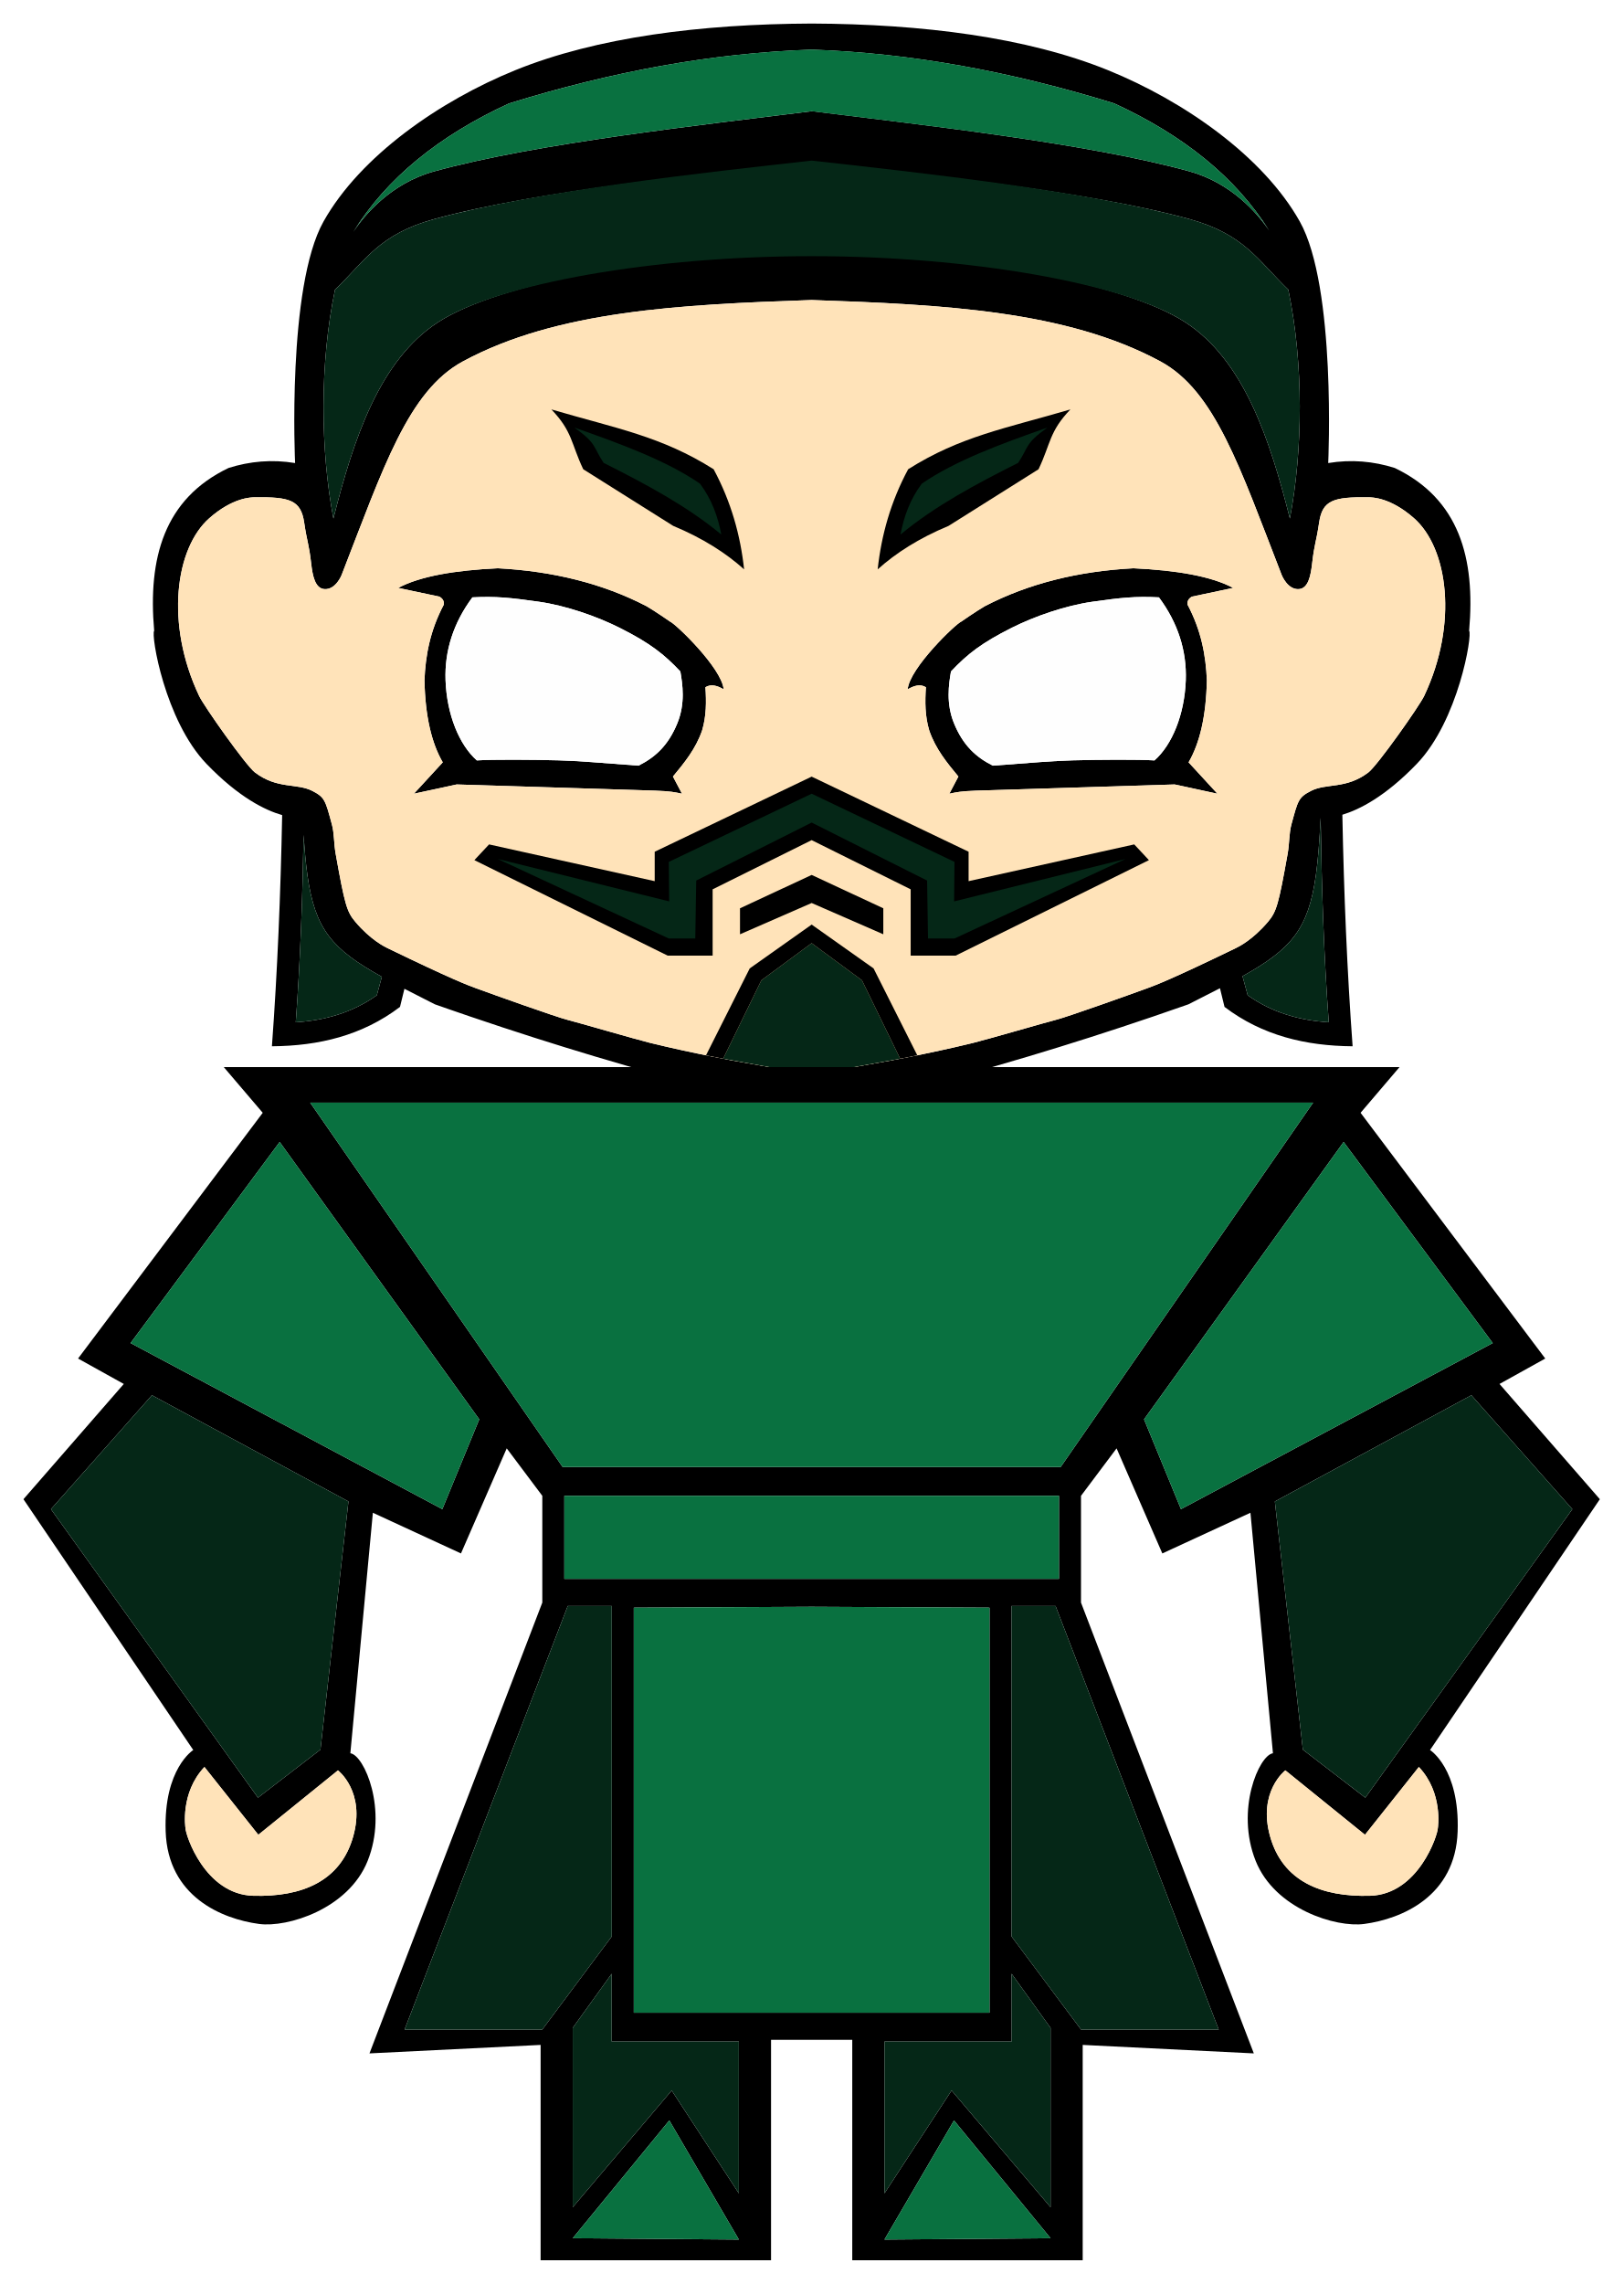
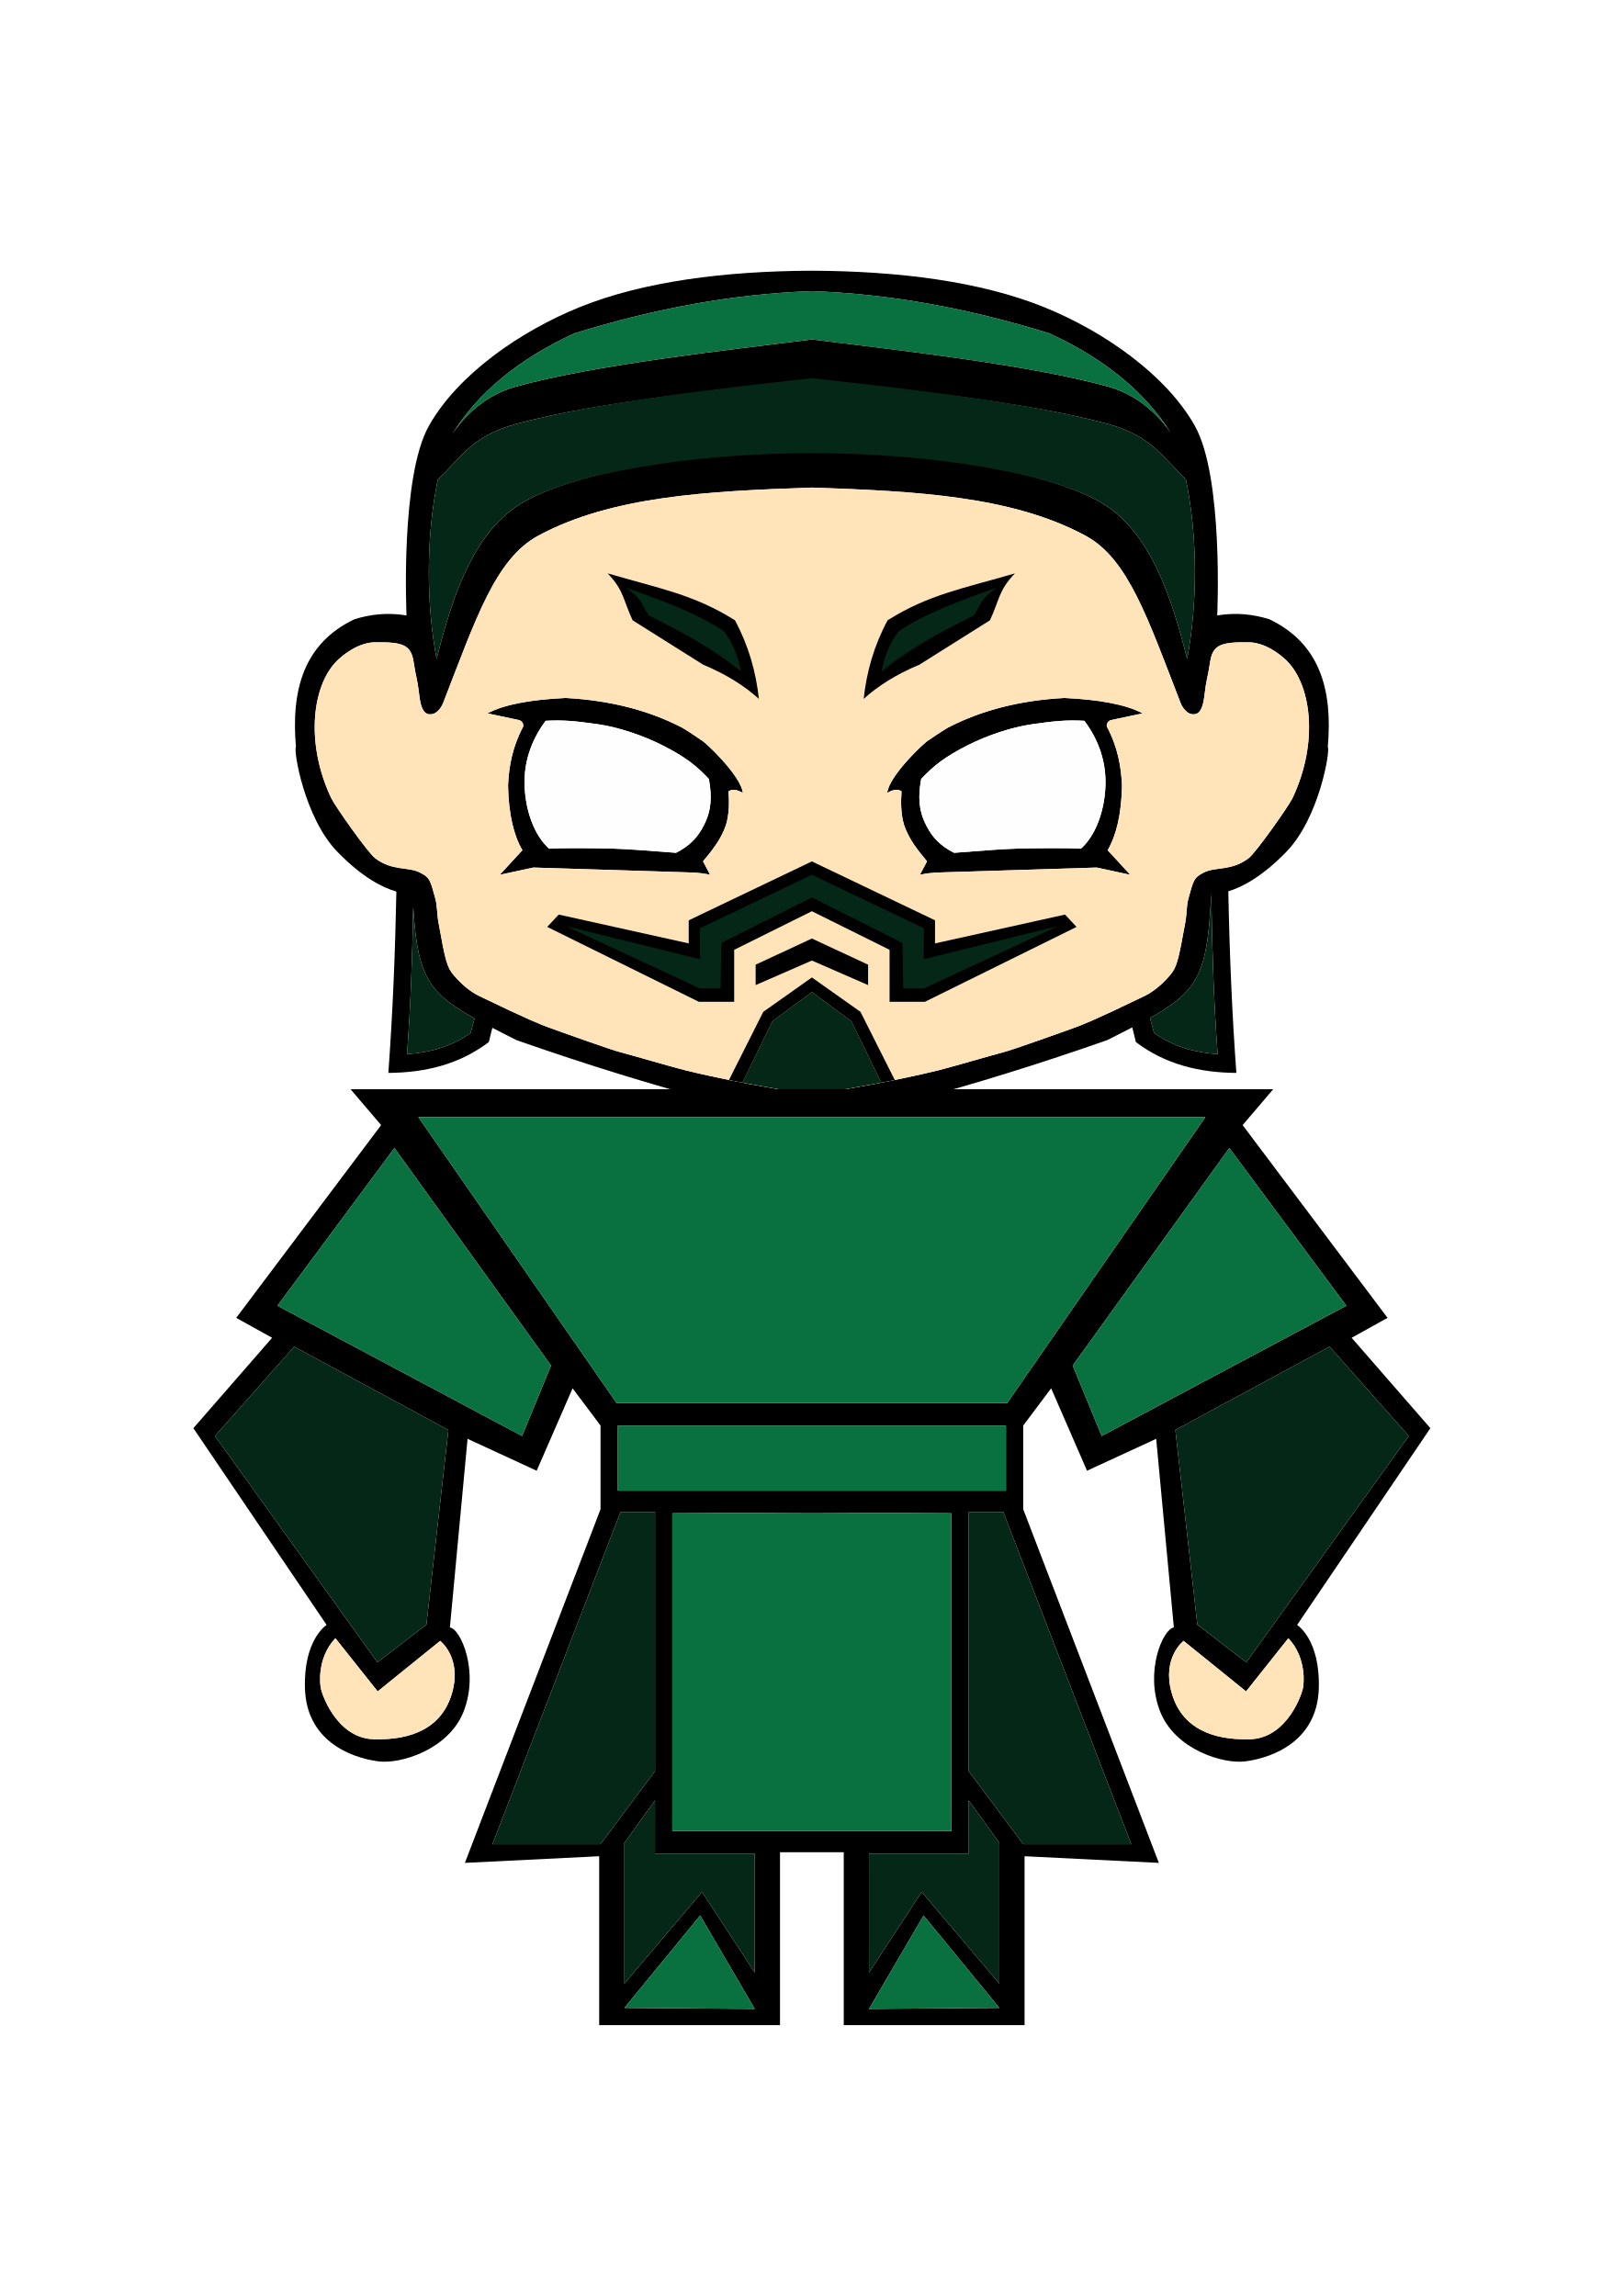
- <svg xmlns="http://www.w3.org/2000/svg" viewBox="378 545 2752 3871" version="1.1" xml:space="preserve" style="fill-rule:evenodd;clip-rule:evenodd;stroke-linejoin:round;stroke-miterlimit:2;">
+ <svg xmlns="http://www.w3.org/2000/svg" width="100%" height="100%" viewBox="0 0 3508 4961" version="1.1" xml:space="preserve" style="fill-rule:evenodd;clip-rule:evenodd;stroke-linejoin:round;stroke-miterlimit:2;">
  <g transform="matrix(2.872341,0,0,2.872341,360.7559,184.8355)">
    <path d="M138.067,755.03L832,755.03L809,782L918,927L891,942L950.225,1010L850,1158C850,1158 867.528,1168.928 866.291,1206.025C865.011,1244.447 833.194,1257.655 811.159,1260.625C794.48,1262.873 758.471,1251.846 747.099,1223.454C735.024,1193.307 749.107,1161.001 757.287,1159.903L744,1018L692,1042L665,980L644,1008L644,1071L746,1337L645,1332L645,1459.046L509,1459.046L509,1329L461.067,1329L461.067,1459.046L325.067,1459.046L325.067,1332L224.067,1337L326.067,1071L326.067,1008L305.067,980L278.067,1042L226.067,1018L212.779,1159.903C220.96,1161.001 235.043,1193.307 222.968,1223.454C211.596,1251.846 175.587,1262.873 158.908,1260.625C136.872,1257.655 105.056,1244.447 103.775,1206.025C102.539,1168.928 120.067,1158 120.067,1158L19.842,1010L79.067,942L52.067,927L161.067,782L138.067,755.03ZM603,1073L603,1268L644.032,1322.964L725.296,1322.964L628.983,1073L603,1073ZM288.861,962.878L171.067,799.207L83.064,917.878L267.067,1015.878L288.861,962.878ZM933.994,1015.878L874.407,948.647L758.413,1011.332L774.944,1157.774L811.804,1186.119L933.994,1015.878ZM401.023,1376.549L344.023,1446.059L442.067,1446.844L401.023,1376.549ZM632,991L781,776L189.067,776L338.067,991L632,991ZM126.664,1168C112.177,1183.342 115.461,1204 115.461,1204C115.461,1208.051 126.922,1243.184 155.461,1244C184.093,1244.818 207.021,1235.489 214.455,1209C221.89,1182.511 205.461,1170 205.461,1170L158.461,1208L126.664,1168ZM590,1313L590,1074L485.062,1073.485L485.005,1073.485L380.067,1074L380.067,1313L590,1313ZM843.402,1168L811.606,1208L764.606,1170C764.606,1170 748.177,1182.511 755.611,1209C763.046,1235.489 785.974,1244.818 814.606,1244C843.145,1243.184 854.606,1208.051 854.606,1204C854.606,1204 857.89,1183.342 843.402,1168ZM344.023,1321.964L344.023,1427.783L402.439,1358.892L442.067,1419.583L442.067,1330L367.023,1330L367.023,1290L344.023,1321.964ZM36.072,1015.878L158.263,1186.119L195.123,1157.774L211.654,1011.332L95.66,948.647L36.072,1015.878ZM631,1057L631,1008L339.067,1008L339.067,1057L631,1057ZM367.067,1073L341.083,1073L244.771,1322.964L326.035,1322.964L367.067,1268L367.067,1073ZM569.043,1376.549L528,1446.844L626.043,1446.059L569.043,1376.549ZM626.043,1321.964L603.043,1290L603.043,1330L528,1330L528,1419.583L567.628,1358.892L626.043,1427.783L626.043,1321.964ZM681.206,962.878L703,1015.878L887.003,917.878L799,799.207L681.206,962.878Z" />
  </g>
  <g transform="matrix(2.872341,0,0,2.872341,360.7559,184.8355)">
    <path d="M590,1313L380.067,1313L380.067,1074L485.005,1073.485L485.062,1073.485L590,1074L590,1313Z" style="fill:rgb(9,113,64);" />
  </g>
  <g transform="matrix(2.872341,0,0,2.872341,352.1389,175.8687)">
    <path d="M684.206,966L802,802.328L890.003,921L706,1019L684.206,966Z" style="fill:rgb(9,113,64);" />
  </g>
  <g transform="matrix(-2.872341,0,0,2.872341,3155.735,175.8687)">
    <path d="M684.206,966L802,802.328L890.003,921L706,1019L684.206,966Z" style="fill:rgb(9,113,64);" />
  </g>
  <g transform="matrix(2.872341,0,0,2.872341,360.7559,184.8355)">
    <rect x="339.067" y="1008" width="291.933" height="49" style="fill:rgb(9,113,64);" />
  </g>
  <g transform="matrix(2.872341,0,0,2.872341,-2053.941,-668.8125)">
    <path d="M1382.383,829.299C1383.482,816.8 1410.73,790.658 1414.042,789.333C1414.042,789.333 1422.987,783.123 1427.911,780.27C1453.834,766.82 1483.228,759.619 1515.638,757.895C1540.92,759.099 1561.434,762.539 1574.462,769.487L1550.139,774.628C1548.149,775.774 1547.296,777.334 1547.514,779.284C1555.772,794.878 1558.357,809.564 1558.952,823.932C1558.531,845.331 1554.712,861.123 1548.164,872.413L1565.189,890.918L1539.96,885.46L1422.838,889.11C1413.769,889.441 1411.222,890 1406.964,890.918L1412.307,880.785C1405.593,872.673 1398.895,864.547 1395.135,853.699C1392.552,845.157 1392.572,836.616 1393.133,828.074C1389.775,826.004 1386.125,827.153 1382.383,829.299ZM1407.936,818.782C1417.518,808.612 1425.834,802.03 1443.782,793.014C1457.257,786.245 1475.572,779.87 1491.583,777.612C1508.065,775.288 1516.855,774.316 1530.671,775.057C1541.88,790.095 1547.143,806.667 1546.517,823.959C1545.784,844.208 1538.437,862.121 1528.043,871.269C1519.097,870.659 1494.527,870.816 1479.859,871.227C1468.386,871.548 1456.304,872.579 1432.634,874.367C1422.783,869.441 1415.069,862.473 1409.7,849.321C1404.927,837.632 1406.621,826.36 1407.936,818.782Z" />
  </g>
  <g transform="matrix(-2.872341,0,0,2.872341,5575.428,-668.8125)">
    <path d="M1382.383,829.299C1383.482,816.8 1410.73,790.658 1414.042,789.333C1414.042,789.333 1422.987,783.123 1427.911,780.27C1453.834,766.82 1483.228,759.619 1515.638,757.895C1540.92,759.099 1561.434,762.539 1574.462,769.487L1550.139,774.628C1548.149,775.774 1547.296,777.334 1547.514,779.284C1555.772,794.878 1558.357,809.564 1558.952,823.932C1558.531,845.331 1554.712,861.123 1548.164,872.413L1565.189,890.918L1539.96,885.46L1422.838,889.11C1413.769,889.441 1411.222,890 1406.964,890.918L1412.307,880.785C1405.593,872.673 1398.895,864.547 1395.135,853.699C1392.552,845.157 1392.572,836.616 1393.133,828.074C1389.775,826.004 1386.125,827.153 1382.383,829.299ZM1407.936,818.782C1417.518,808.612 1425.834,802.03 1443.782,793.014C1457.257,786.245 1475.572,779.87 1491.583,777.612C1508.065,775.288 1516.855,774.316 1530.671,775.057C1541.88,790.095 1547.143,806.667 1546.517,823.959C1545.784,844.208 1538.437,862.121 1528.043,871.269C1519.097,870.659 1494.527,870.816 1479.859,871.227C1468.386,871.548 1456.304,872.579 1432.634,874.367C1422.783,869.441 1415.069,862.473 1409.7,849.321C1404.927,837.632 1406.621,826.36 1407.936,818.782Z" />
  </g>
  <g transform="matrix(2.872341,0,0,2.872341,-2053.941,-668.8125)">
    <path d="M1407.936,818.782C1417.518,808.612 1425.834,802.03 1443.782,793.014C1457.257,786.245 1475.572,779.87 1491.583,777.612C1508.065,775.288 1516.855,774.316 1530.671,775.057C1541.88,790.095 1547.143,806.667 1546.517,823.959C1545.784,844.208 1538.437,862.121 1528.043,871.269C1519.097,870.659 1494.527,870.816 1479.859,871.227C1468.386,871.548 1456.304,872.579 1432.634,874.367C1422.783,869.441 1415.069,862.473 1409.7,849.321C1404.927,837.632 1406.621,826.36 1407.936,818.782Z" style="fill:rgb(254,254,254);" />
  </g>
  <g transform="matrix(-2.872341,0,0,2.872341,5575.428,-668.8125)">
    <path d="M1407.936,818.782C1417.518,808.612 1425.834,802.03 1443.782,793.014C1457.257,786.245 1475.572,779.87 1491.583,777.612C1508.065,775.288 1516.855,774.316 1530.671,775.057C1541.88,790.095 1547.143,806.667 1546.517,823.959C1545.784,844.208 1538.437,862.121 1528.043,871.269C1519.097,870.659 1494.527,870.816 1479.859,871.227C1468.386,871.548 1456.304,872.579 1432.634,874.367C1422.783,869.441 1415.069,862.473 1409.7,849.321C1404.927,837.632 1406.621,826.36 1407.936,818.782Z" style="fill:rgb(254,254,254);" />
  </g>
  <g transform="matrix(-2.872341,0,0,2.872341,3145.794,184.8355)">
    <path d="M126.204,1168L158,1208L205,1170C205,1170 221.429,1182.511 213.994,1209C206.56,1235.489 183.632,1244.818 155,1244C126.461,1243.184 115,1208.051 115,1204C115,1204 111.716,1183.342 126.204,1168Z" style="fill:rgb(255,227,185);" />
  </g>
  <g transform="matrix(2.872341,0,0,2.872341,362.0797,184.8355)">
    <path d="M126.204,1168L158,1208L205,1170C205,1170 221.429,1182.511 213.994,1209C206.56,1235.489 183.632,1244.818 155,1244C126.461,1243.184 115,1208.051 115,1204C115,1204 111.716,1183.342 126.204,1168Z" style="fill:rgb(255,227,185);" />
  </g>
  <g transform="matrix(-2.872341,0,0,2.872341,3144.179,184.8355)">
    <path d="M400,1376.549L441.043,1446.844L343,1446.059L400,1376.549Z" style="fill:rgb(9,113,64);" />
  </g>
  <g transform="matrix(2.872341,0,0,2.872341,363.6952,184.8355)">
    <path d="M400,1376.549L441.043,1446.844L343,1446.059L400,1376.549Z" style="fill:rgb(9,113,64);" />
  </g>
  <g transform="matrix(9.840011,0,0,9.840011,349.2665,166.6653)">
    <path d="M51.53,178.841C48.617,178.008 44.066,175.795 38.504,170.022C31.325,162.569 28.883,147.748 29.481,147.09C28.387,134.59 31.177,124.373 42.299,119.05C45.96,117.893 49.767,117.544 53.758,118.203C53.758,118.203 52.329,87.882 58.654,76.604C64.979,65.325 78.702,55.805 91.706,50.533C105.719,44.852 123.661,42.589 142.743,42.505L142.759,42.505C161.841,42.589 179.783,44.852 193.796,50.533C206.8,55.805 220.523,65.325 226.848,76.604C233.172,87.882 231.744,118.203 231.744,118.203C235.735,117.544 239.542,117.893 243.203,119.05C254.325,124.373 257.115,134.59 256.021,147.09C256.619,147.748 254.176,162.569 246.997,170.022C241.567,175.658 237.101,177.902 234.181,178.779C234.444,192.398 234.999,205.725 235.947,218.658C227.897,218.598 220.389,216.82 213.88,211.877L213.095,208.66C211.453,209.511 209.649,210.423 207.668,211.429C206.778,211.742 202.489,213.22 201.612,213.524C194.047,216.098 186.924,218.362 180.128,220.396C172.465,222.69 165.218,224.691 158.219,226.518L127.283,226.518C120.284,224.691 113.036,222.69 105.374,220.396C98.578,218.362 91.455,216.098 83.89,213.524C82.765,213.141 81.63,212.751 80.484,212.354C79.607,212.05 78.724,211.742 77.834,211.429C75.928,210.461 74.186,209.58 72.594,208.757L71.832,211.877C65.324,216.82 57.816,218.598 49.766,218.658C50.713,205.744 51.267,192.438 51.53,178.841ZM230.439,179.301C230.246,183.199 230.007,186.419 229.628,189.137C228.324,198.503 225.369,201.911 216.979,206.587L217.877,209.879C222.199,212.944 226.917,214.202 231.839,214.526C230.981,202.98 230.612,191.189 230.439,179.301ZM68.706,206.688C60.176,201.96 57.187,198.571 55.874,189.137C55.595,187.136 55.392,184.862 55.227,182.245C55.037,193.136 54.661,203.934 53.873,214.526C58.796,214.202 63.513,212.944 67.836,209.879L68.706,206.688ZM223.726,137.477C216.532,118.985 212.251,105.78 202.831,100.694C186.665,91.966 165.491,90.904 142.751,90.125C120.011,90.904 98.836,91.966 82.671,100.694C73.251,105.78 68.969,118.985 61.776,137.477C61.776,137.477 60.773,140.068 58.793,139.911C57.211,139.786 56.777,137.646 56.535,135.539C56.12,131.943 55.851,132.002 55.321,128.434C54.752,124.603 52.86,124.022 46.823,124.102C46.134,124.111 43.02,124.152 38.995,127.687C33.135,132.831 31.324,145.833 37.22,158.306C38.072,160.109 45.291,170.316 46.84,171.494C50.694,174.422 54.068,173.297 56.748,174.682C58.888,175.788 58.972,176.308 60.094,180.43C60.519,181.994 60.417,183.657 60.749,185.514C62.305,194.207 62.657,195.485 64.144,197.234C66.796,200.355 69.188,201.514 69.704,201.765C80.85,207.165 83.549,208.156 84.794,208.612C87.794,209.713 98.813,213.65 100.707,214.114C102.175,214.473 112.461,217.469 114.93,218.075C118.841,219.034 122.758,219.859 125.44,220.396C127.529,220.816 128.868,221.061 128.868,221.061L135.456,222.243L150.046,222.243L156.634,221.061C156.634,221.061 157.973,220.816 160.062,220.396C162.744,219.859 166.661,219.034 170.572,218.075C173.041,217.469 183.327,214.473 184.795,214.114C186.689,213.65 197.708,209.713 200.708,208.612C201.953,208.156 204.652,207.165 215.798,201.765C216.314,201.514 218.706,200.355 221.358,197.234C222.845,195.485 223.197,194.207 224.753,185.514C225.085,183.657 224.983,181.994 225.408,180.43C226.53,176.308 226.614,175.788 228.754,174.682C231.434,173.297 234.808,174.422 238.662,171.494C240.211,170.316 247.429,160.109 248.282,158.306C254.178,145.833 252.366,132.831 246.507,127.687C242.482,124.152 239.368,124.111 238.679,124.102C232.642,124.022 230.75,124.603 230.181,128.434C229.651,132.002 229.381,131.943 228.967,135.539C228.724,137.646 228.291,139.786 226.709,139.911C224.728,140.068 223.726,137.477 223.726,137.477ZM223.726,137.477C223.726,137.477 224.099,134.951 224.433,132.616L223.726,137.477ZM221.563,78.151C215.844,69.037 206.875,61.78 194.873,56.255C177.054,50.751 159.913,47.59 142.751,47C125.589,47.59 108.448,50.751 90.629,56.255C78.523,61.828 69.503,69.163 63.79,78.389C65.662,75.578 70.181,70.053 77.69,67.975C95.414,63.071 124.435,59.908 142.751,57.606L142.751,57.588C161.067,59.89 190.088,63.054 207.812,67.957C215.13,69.982 219.608,75.281 221.563,78.151ZM60.635,88.348C57.954,101.128 58.125,116.028 60.361,127.752C63.843,113.987 68.332,100.479 78.382,93.954C88.762,87.215 115.878,82.133 142.751,82.16C169.624,82.133 196.74,87.215 207.12,93.954C217.17,100.479 221.659,113.987 225.141,127.752C227.377,116.022 227.548,101.113 224.863,88.329C219.584,83.237 217.265,78.786 207.812,76.175C190.188,71.308 161.194,68.397 142.751,66.34L142.751,66.358C124.307,68.415 95.314,71.326 77.69,76.193C68.236,78.804 65.914,83.256 60.635,88.348Z" />
  </g>
  <g transform="matrix(9.840011,0,0,9.840011,349.2665,166.6653)">
    <path d="M60.603,128.973C60.609,128.991 60.621,129.046 60.639,129.144L60.603,128.973Z" />
  </g>
  <g transform="matrix(9.840011,0,0,9.840011,349.2665,166.6653)">
    <path d="M224.943,128.756C224.917,128.886 224.89,129.015 224.863,129.144C224.905,128.913 224.931,128.79 224.943,128.756Z" />
  </g>
  <g transform="matrix(2.872341,0,0,2.872341,-2053.941,-668.8125)">
    <path d="M1072.045,998.94L1069.062,1009.87C1054.254,1020.37 1038.093,1024.68 1021.231,1025.789C1023.928,989.502 1025.216,952.511 1025.867,915.201C1026.432,924.165 1027.128,931.955 1028.083,938.813C1032.582,971.13 1042.82,982.74 1072.045,998.94Z" style="fill:rgb(5,39,23);" />
  </g>
  <g transform="matrix(2.872341,0,0,2.872341,-2053.941,-668.8125)">
    <path d="M1626.105,905.115C1626.697,945.843 1627.962,986.235 1630.903,1025.789C1614.041,1024.68 1597.879,1020.37 1583.071,1009.87L1579.993,998.591C1608.737,982.572 1618.861,970.897 1623.328,938.813C1624.625,929.501 1625.445,918.47 1626.105,905.115Z" style="fill:rgb(5,39,23);" />
  </g>
  <g transform="matrix(2.872341,0,0,2.872341,-2053.941,-668.8125)">
    <path d="M1044.394,593.53C1062.477,576.088 1070.435,560.834 1102.82,551.891C1163.196,535.218 1262.522,524.398 1325.705,517.35C1388.889,524.398 1488.215,535.157 1548.591,551.83C1580.976,560.773 1588.92,576.022 1607.003,593.465C1616.201,637.26 1615.618,688.337 1607.956,728.521C1596.027,681.363 1580.649,635.088 1546.22,612.736C1510.659,589.65 1417.765,573.658 1325.705,573.749C1233.646,573.658 1140.752,589.65 1105.191,612.736C1070.762,635.088 1055.384,681.363 1043.455,728.521C1035.797,688.357 1035.211,637.311 1044.394,593.53Z" style="fill:rgb(5,39,23);" />
  </g>
  <g transform="matrix(2.872341,0,0,2.872341,-2053.941,-668.8125)">
    <path d="M1595.7,558.598C1589,548.766 1573.66,530.612 1548.591,523.677C1487.87,506.878 1388.452,496.108 1325.705,488.221C1262.959,496.108 1163.541,506.939 1102.82,523.738C1077.095,530.855 1061.615,549.785 1055.203,559.413C1074.773,527.808 1105.674,502.678 1147.146,483.589C1208.19,464.733 1266.911,453.862 1325.705,451.839C1384.5,453.862 1443.221,464.733 1504.265,483.589C1545.38,502.514 1576.105,527.376 1595.7,558.598Z" style="fill:rgb(9,113,64);" />
  </g>
  <g transform="matrix(2.872341,0,0,2.872341,-2053.941,-668.8125)">
    <path d="M1350.697,1052.226L1300.714,1052.226L1278.146,1048.176C1278.146,1048.176 1273.56,1047.336 1266.401,1045.9C1257.215,1044.057 1243.795,1041.234 1230.398,1037.947C1221.938,1035.872 1186.701,1025.607 1181.673,1024.376C1175.185,1022.788 1137.434,1009.301 1127.157,1005.53C1122.893,1003.966 1113.646,1000.573 1075.464,982.071C1073.695,981.214 1065.5,977.243 1056.415,966.551C1051.322,960.558 1050.115,956.181 1044.785,926.4C1043.647,920.039 1043.996,914.34 1042.539,908.985C1038.698,894.863 1038.41,893.08 1031.077,889.291C1021.896,884.547 1010.337,888.401 997.135,878.369C991.828,874.336 967.1,839.368 964.18,833.19C943.98,790.461 950.187,745.921 970.26,728.297C984.05,716.189 994.716,716.047 997.076,716.016C1017.758,715.741 1024.241,717.731 1026.189,730.856C1028.004,743.081 1028.928,742.877 1030.347,755.197C1031.179,762.415 1032.664,769.745 1038.082,770.174C1044.868,770.711 1048.302,761.836 1048.302,761.836C1072.946,698.486 1087.614,653.248 1119.884,635.825C1175.264,605.924 1247.804,602.288 1325.705,599.618C1403.607,602.288 1476.147,605.924 1531.527,635.825C1563.797,653.248 1578.465,698.486 1603.109,761.836C1603.109,761.836 1606.543,770.711 1613.329,770.174C1618.747,769.745 1620.232,762.415 1621.063,755.197C1622.483,742.877 1623.407,743.081 1625.222,730.856C1627.17,717.731 1633.653,715.741 1654.335,716.016C1656.694,716.047 1667.361,716.189 1681.151,728.297C1701.224,745.921 1707.431,790.461 1687.231,833.19C1684.311,839.368 1659.583,874.336 1654.276,878.369C1641.074,888.401 1629.515,884.547 1620.334,889.291C1613.001,893.08 1612.713,894.863 1608.872,908.985C1607.415,914.34 1607.764,920.039 1606.626,926.4C1601.296,956.181 1600.089,960.558 1594.996,966.551C1585.911,977.243 1577.716,981.214 1575.947,982.071C1537.765,1000.573 1528.518,1003.966 1524.254,1005.53C1513.977,1009.301 1476.226,1022.788 1469.738,1024.376C1464.71,1025.607 1429.473,1035.872 1421.013,1037.947C1407.616,1041.234 1394.196,1044.057 1385.01,1045.9C1377.851,1047.336 1373.265,1048.176 1373.265,1048.176L1350.697,1052.226ZM1382.383,829.299C1386.125,827.153 1389.775,826.004 1393.133,828.074C1392.572,836.616 1392.552,845.157 1395.135,853.699C1398.895,864.547 1405.593,872.673 1412.307,880.785L1406.964,890.918C1411.222,890 1413.769,889.441 1422.838,889.11L1539.96,885.46L1565.189,890.918L1548.164,872.413C1554.712,861.123 1558.531,845.331 1558.952,823.932C1558.357,809.564 1555.772,794.878 1547.514,779.284C1547.296,777.334 1548.149,775.774 1550.139,774.628L1574.462,769.487C1561.434,762.539 1540.92,759.099 1515.638,757.895C1483.228,759.619 1453.834,766.82 1427.911,780.27C1422.987,783.123 1414.042,789.333 1414.042,789.333C1410.73,790.658 1383.482,816.8 1382.383,829.299ZM1273.767,829.299C1272.669,816.8 1245.421,790.658 1242.109,789.333C1242.109,789.333 1233.163,783.123 1228.239,780.27C1202.317,766.82 1172.923,759.619 1140.512,757.895C1115.23,759.099 1094.716,762.539 1081.689,769.487L1106.011,774.628C1108.001,775.774 1108.855,777.334 1108.637,779.284C1100.378,794.878 1097.793,809.564 1097.198,823.932C1097.619,845.331 1101.438,861.123 1107.987,872.413L1090.962,890.918L1116.191,885.46L1233.312,889.11C1242.381,889.441 1244.929,890 1249.186,890.918L1243.843,880.785C1250.558,872.673 1257.256,864.547 1261.015,853.699C1263.598,845.157 1263.578,836.616 1263.017,828.074C1266.375,826.004 1270.026,827.153 1273.767,829.299Z" style="fill:rgb(255,227,185);" />
  </g>
  <g transform="matrix(2.872341,0,0,2.872341,-2053.941,-668.8125)">
    <path d="M1325.705,880.841L1418.334,925.151L1418.334,942.517L1516.094,920.836L1524.759,930.112L1410.706,986.446L1384.145,986.446L1384.145,947.333L1325.705,918.31L1267.265,947.333L1267.265,986.446L1240.705,986.446L1126.652,930.112L1135.317,920.836L1233.077,942.517L1233.077,925.151L1325.705,880.841Z" />
  </g>
  <g transform="matrix(2.872341,0,0,2.872341,-2053.941,-668.8125)">
    <path d="M1325.705,890.918L1410.007,931.144L1409.778,954.452L1510.963,929.424L1409.985,976.365L1394.384,976.365L1393.838,942.159L1325.705,907.936L1257.573,942.159L1257.027,976.365L1241.426,976.365L1140.448,929.424L1241.633,954.452L1241.404,931.144L1325.705,890.918Z" style="fill:rgb(5,39,23);" />
  </g>
  <g transform="matrix(2.872341,0,0,2.872341,-2053.941,-668.8125)">
    <path d="M876.744,1313.074L936.332,1245.843L1052.326,1308.528L1035.795,1454.97L998.935,1483.315L876.744,1313.074Z" style="fill:rgb(5,39,23);" />
  </g>
  <g transform="matrix(2.872341,0,0,2.872341,-2053.941,-668.8125)">
    <path d="M1207.739,1370.196L1207.739,1565.196L1166.707,1620.16L1085.443,1620.16L1181.756,1370.196L1207.739,1370.196Z" style="fill:rgb(5,39,23);" />
  </g>
  <g transform="matrix(2.872341,0,0,2.872341,-2053.941,-668.8125)">
    <path d="M1184.695,1619.16L1207.695,1587.196L1207.695,1627.196L1282.739,1627.196L1282.739,1716.779L1243.111,1656.088L1184.695,1724.979L1184.695,1619.16Z" style="fill:rgb(5,39,23);" />
  </g>
  <g transform="matrix(2.872341,0,0,2.872341,-2053.941,-668.8125)">
    <path d="M1466.716,1619.16L1466.716,1724.979L1408.3,1656.088L1368.672,1716.779L1368.672,1627.196L1443.716,1627.196L1443.716,1587.196L1466.716,1619.16Z" style="fill:rgb(5,39,23);" />
  </g>
  <g transform="matrix(2.872341,0,0,2.872341,-2053.941,-668.8125)">
    <path d="M1443.672,1370.196L1469.655,1370.196L1565.968,1620.16L1484.704,1620.16L1443.672,1565.196L1443.672,1370.196Z" style="fill:rgb(5,39,23);" />
  </g>
  <g transform="matrix(2.872341,0,0,2.872341,-2053.941,-668.8125)">
    <path d="M1774.667,1313.074L1652.476,1483.315L1615.616,1454.97L1599.085,1308.528L1715.079,1245.843L1774.667,1313.074Z" style="fill:rgb(5,39,23);" />
  </g>
  <g transform="matrix(2.872341,0,0,2.872341,-2053.941,-668.8125)">
    <path d="M1350.697,1052.226L1300.714,1052.226L1273.455,1047.288L1296.034,1000.985L1325.705,979.103L1355.377,1000.985L1377.956,1047.288L1350.697,1052.226Z" style="fill:rgb(5,39,23);" />
  </g>
  <g transform="matrix(2.872341,0,0,2.872341,-2053.941,-668.8125)">
    <path d="M1472.672,1288.196L1178.739,1288.196L1029.739,1073.196L1621.672,1073.196L1472.672,1288.196Z" style="fill:rgb(9,113,64);" />
  </g>
  <g transform="matrix(2.872341,0,0,2.872341,-2053.941,-668.8125)">
    <path d="M1325.705,955.405L1283.416,973.861L1283.416,958.526L1325.705,938.849L1367.995,958.526L1367.995,973.861L1325.705,955.405Z" />
  </g>
  <g transform="matrix(2.872341,0,0,2.872341,-2053.941,-668.8125)">
    <path d="M1325.705,968.139L1362.253,994.001L1388.059,1045.284L1377.956,1047.288L1355.377,1000.985L1325.705,979.103L1296.034,1000.985L1273.455,1047.288L1263.352,1045.284L1289.158,994.001L1325.705,968.139Z" />
  </g>
  <g transform="matrix(2.872341,0,0,2.872341,-2053.941,-668.8125)">
    <path d="M1364.672,758.539C1366.84,738.452 1372.324,718.708 1382.663,699.466C1413.506,679.978 1440.169,675.392 1478.423,664.169C1465.91,677.173 1466.844,684.264 1459.614,699.469L1406.535,732.87C1388.823,740.252 1375.341,748.956 1364.672,758.539Z" />
  </g>
  <g transform="matrix(-2.872341,0,0,2.872341,5559.243,-668.8125)">
    <path d="M1364.672,758.539C1366.84,738.452 1372.324,718.708 1382.663,699.466C1413.506,679.978 1440.169,675.392 1478.423,664.169C1465.91,677.173 1466.844,684.264 1459.614,699.469L1406.535,732.87C1388.823,740.252 1375.341,748.956 1364.672,758.539Z" />
  </g>
  <g transform="matrix(2.872341,0,0,2.872341,-2053.941,-668.8125)">
    <path d="M1390.685,707.996C1383.723,717.34 1380.113,727.472 1378.14,737.99C1398.501,721.109 1422.796,708.164 1447.579,695.705C1453.967,686.156 1451.424,684.42 1464.856,674.871C1437.283,684.541 1410.281,694.486 1390.685,707.996Z" style="fill:rgb(5,39,23);" />
  </g>
  <g transform="matrix(-2.872341,0,0,2.872341,5559.243,-668.8125)">
    <path d="M1390.685,707.996C1383.723,717.34 1380.113,727.472 1378.14,737.99C1398.501,721.109 1422.796,708.164 1447.579,695.705C1453.967,686.156 1451.424,684.42 1464.856,674.871C1437.283,684.541 1410.281,694.486 1390.685,707.996Z" style="fill:rgb(5,39,23);" />
  </g>
</svg>
